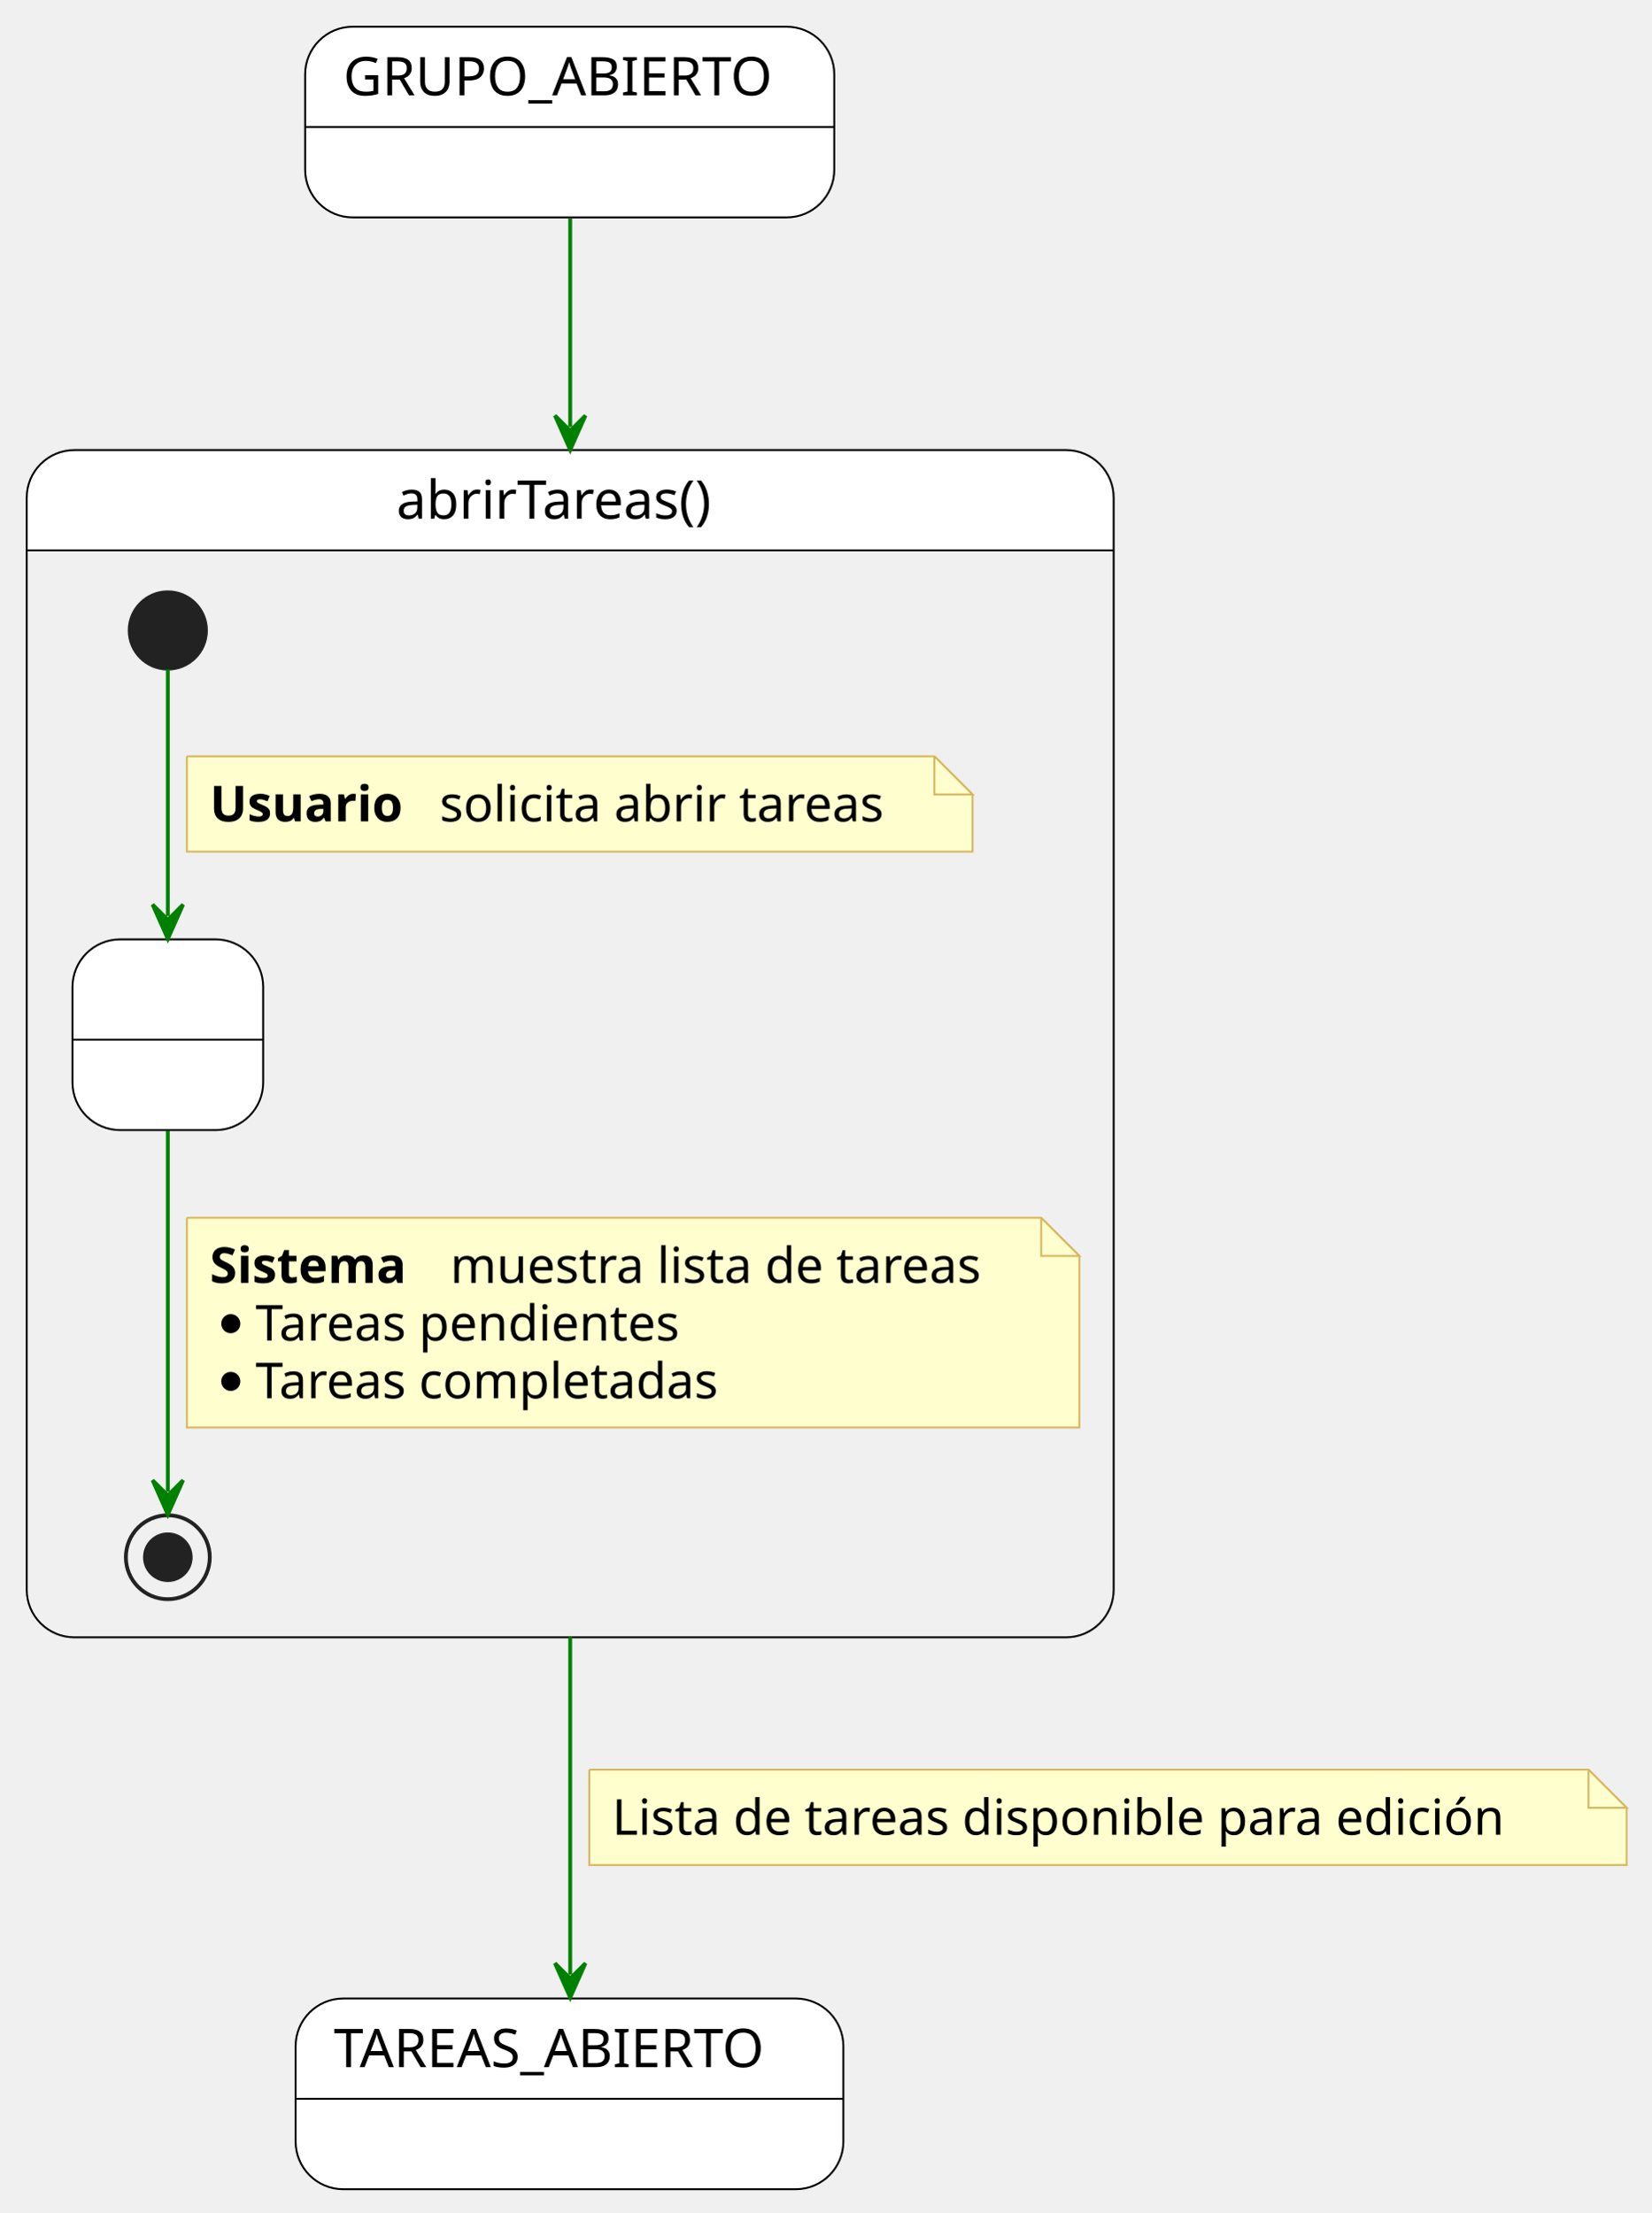
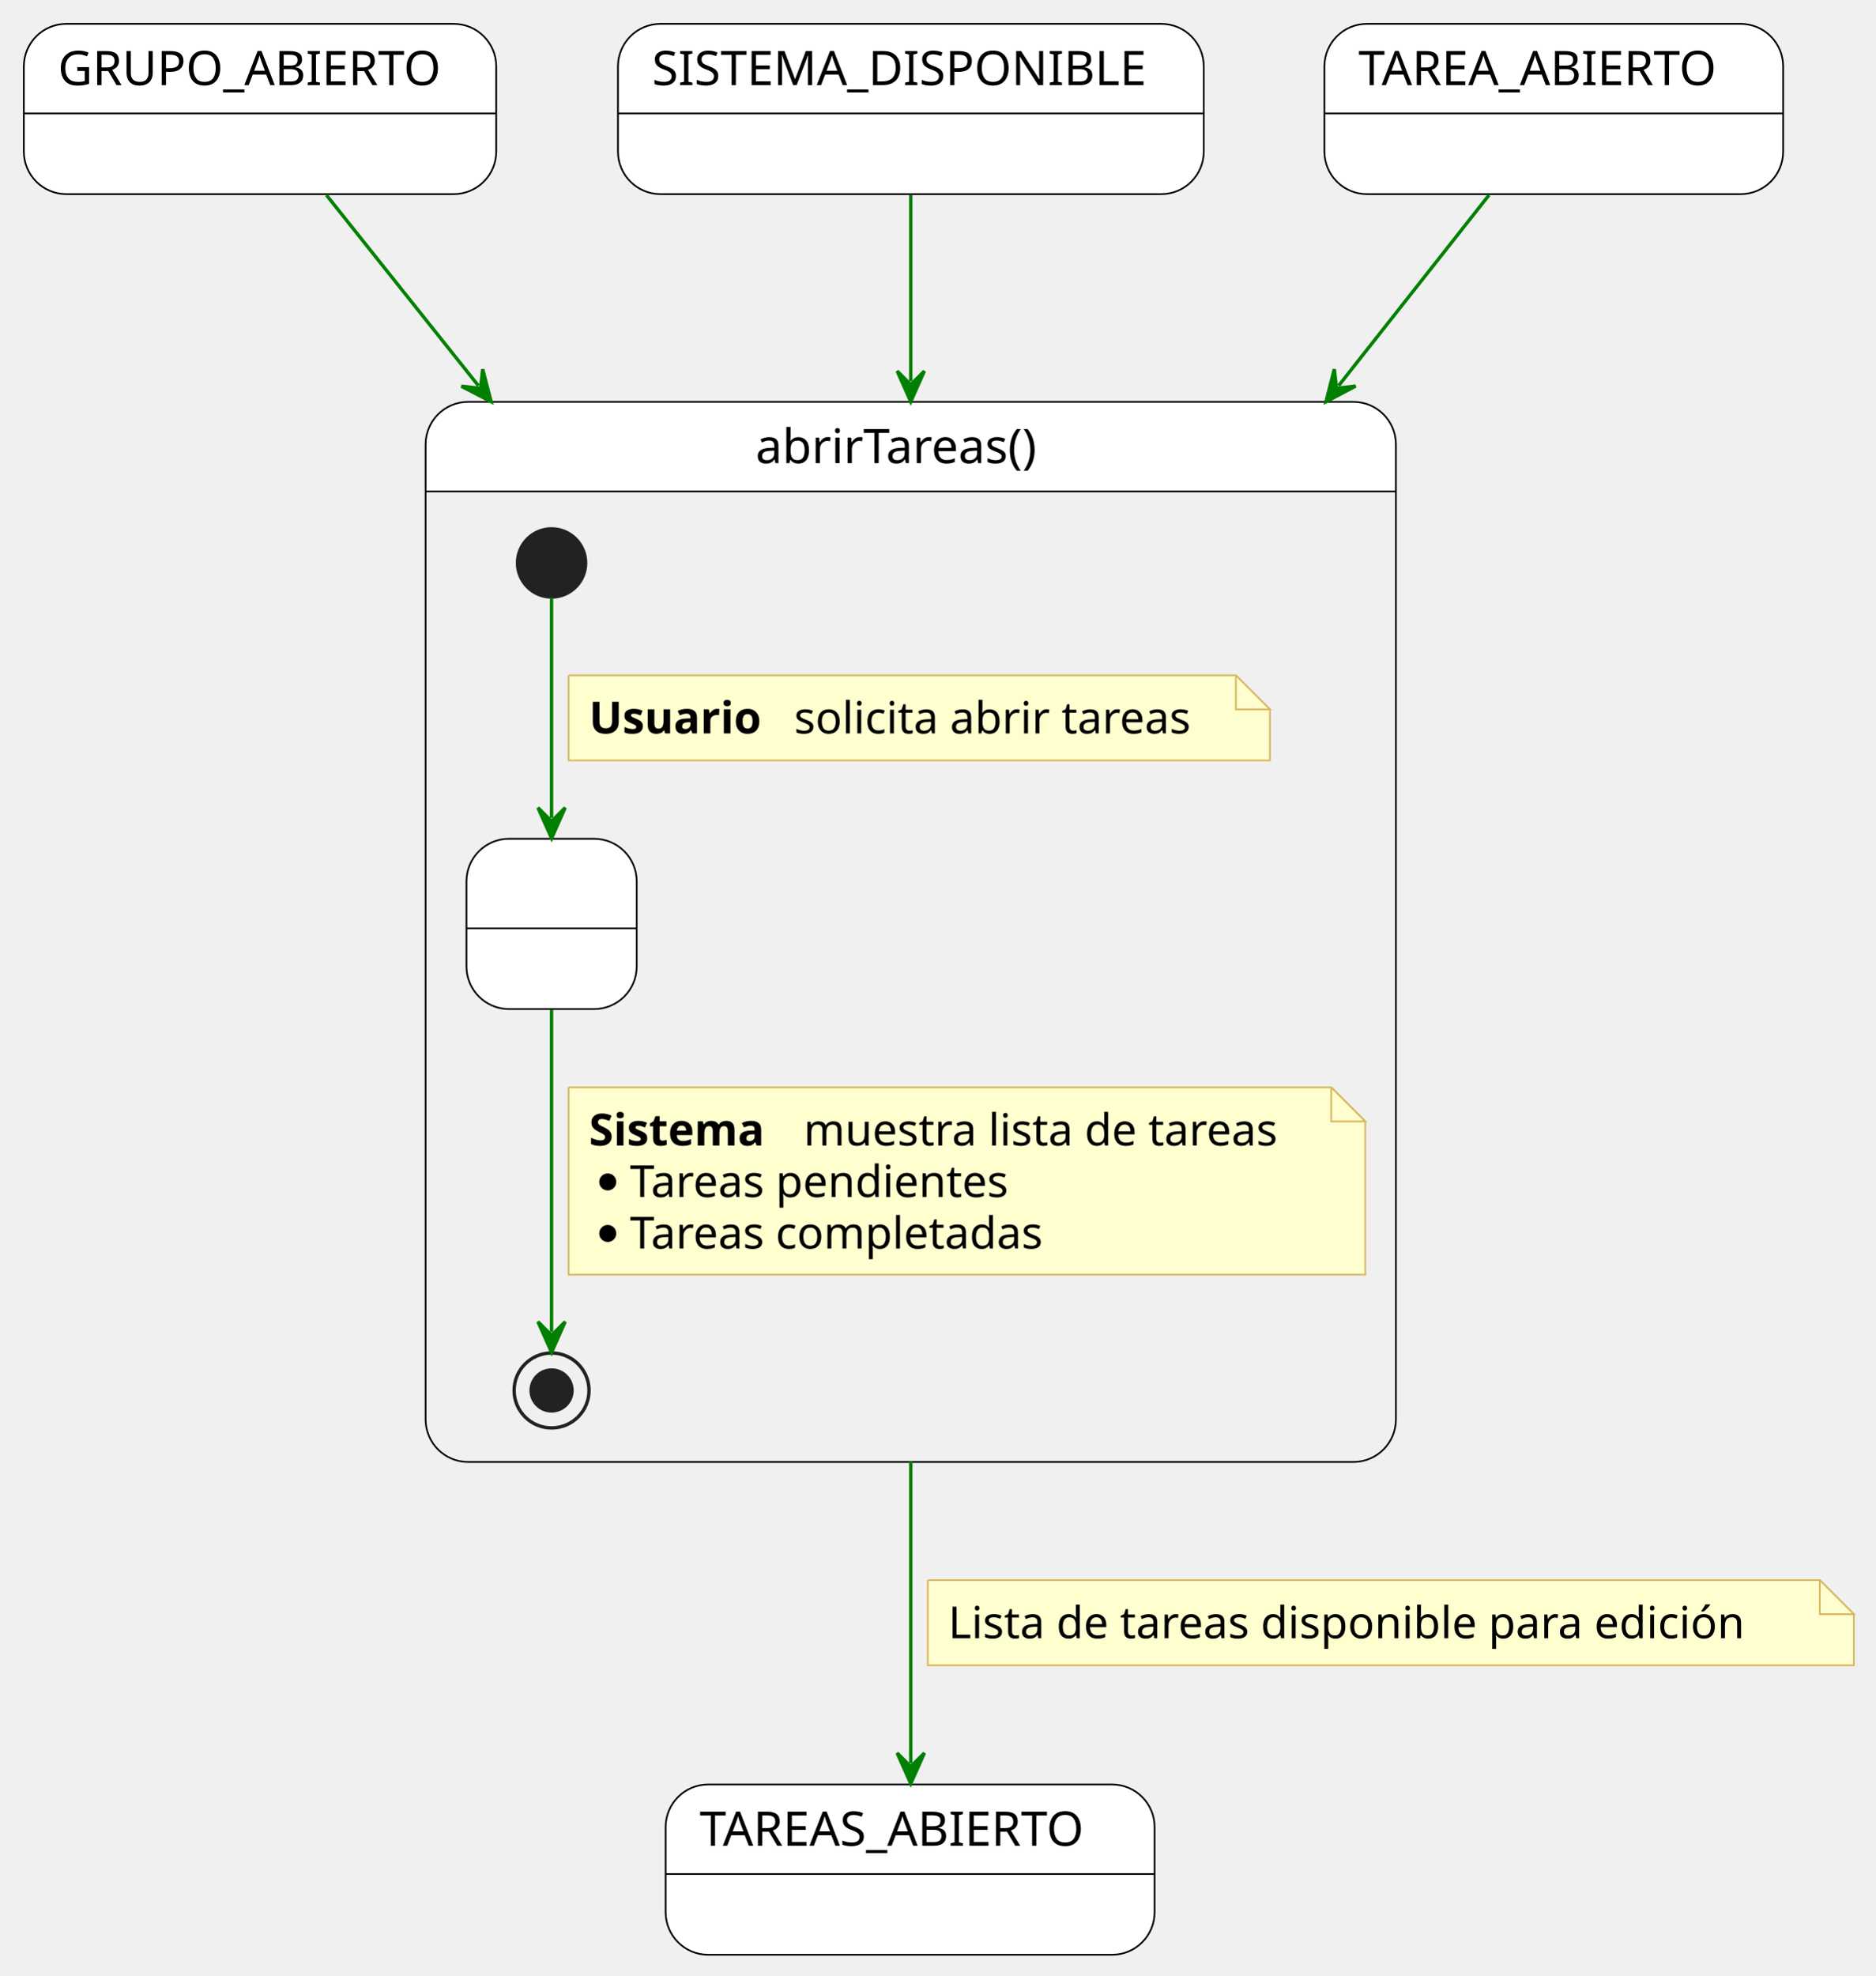
- <svg xmlns="http://www.w3.org/2000/svg" contentStyleType="text/css" data-diagram-type="STATE" height="580px" preserveAspectRatio="none" style="width:433px;height:580px;background:#FFFFFF;" version="1.1" viewBox="0 0 433 580" width="433px" zoomAndPan="magnify">
+ <svg xmlns="http://www.w3.org/2000/svg" contentStyleType="text/css" data-diagram-type="STATE" height="580px" preserveAspectRatio="none" style="width:551px;height:580px;background:#FFFFFF;" version="1.1" viewBox="0 0 551 580" width="551px" zoomAndPan="magnify">
  <defs />
  <g>
    <g id="GRUPO_ABIERTO">
-       <rect fill="#FFFFFF" height="50" rx="12.5" ry="12.5" style="stroke:#000000;stroke-width:0.5;" width="138.74" x="80" y="7" />
-       <line style="stroke:#000000;stroke-width:0.5;" x1="80" x2="218.74" y1="33.297" y2="33.297" />
-       <text fill="#000000" font-family="sans-serif" font-size="14" lengthAdjust="spacing" textLength="118.74" x="90" y="24.995">GRUPO_ABIERTO</text>
+       <rect fill="#FFFFFF" height="50" rx="12.5" ry="12.5" style="stroke:#000000;stroke-width:0.5;" width="138.74" x="7" y="7" />
+       <line style="stroke:#000000;stroke-width:0.5;" x1="7" x2="145.74" y1="33.297" y2="33.297" />
+       <text fill="#000000" font-family="sans-serif" font-size="14" lengthAdjust="spacing" textLength="118.74" x="17" y="24.995">GRUPO_ABIERTO</text>
    </g>
-     <path d="M19.5,118 L279.5,118 A12.5,12.5 0 0 1 292,130.5 L292,144.297 L7,144.297 L7,130.5 A12.5,12.5 0 0 1 19.5,118" fill="#FFFFFF" />
-     <rect fill="none" height="311.297" rx="12.5" ry="12.5" style="stroke:#000000;stroke-width:0.5;" width="285" x="7" y="118" />
-     <line style="stroke:#000000;stroke-width:0.5;" x1="7" x2="292" y1="144.297" y2="144.297" />
-     <text fill="#000000" font-family="sans-serif" font-size="14" lengthAdjust="spacing" textLength="91.164" x="103.918" y="135.995">abrirTareas()</text>
-     <ellipse cx="44" cy="165.297" fill="#222222" rx="10" ry="10" style="stroke:#222222;stroke-width:1;" />
+     <g id="SISTEMA_DISPONIBLE">
+       <rect fill="#FFFFFF" height="50" rx="12.5" ry="12.5" style="stroke:#000000;stroke-width:0.5;" width="172.065" x="181.5" y="7" />
+       <line style="stroke:#000000;stroke-width:0.5;" x1="181.5" x2="353.565" y1="33.297" y2="33.297" />
+       <text fill="#000000" font-family="sans-serif" font-size="14" lengthAdjust="spacing" textLength="152.065" x="191.5" y="24.995">SISTEMA_DISPONIBLE</text>
+     </g>
+     <g id="TAREA_ABIERTO">
+       <rect fill="#FFFFFF" height="50" rx="12.5" ry="12.5" style="stroke:#000000;stroke-width:0.5;" width="134.734" x="389" y="7" />
+       <line style="stroke:#000000;stroke-width:0.5;" x1="389" x2="523.734" y1="33.297" y2="33.297" />
+       <text fill="#000000" font-family="sans-serif" font-size="14" lengthAdjust="spacing" textLength="114.734" x="399" y="24.995">TAREA_ABIERTO</text>
+     </g>
+     <path d="M137.5,118 L397.5,118 A12.5,12.5 0 0 1 410,130.5 L410,144.297 L125,144.297 L125,130.5 A12.5,12.5 0 0 1 137.5,118" fill="#FFFFFF" />
+     <rect fill="none" height="311.297" rx="12.5" ry="12.5" style="stroke:#000000;stroke-width:0.5;" width="285" x="125" y="118" />
+     <line style="stroke:#000000;stroke-width:0.5;" x1="125" x2="410" y1="144.297" y2="144.297" />
+     <text fill="#000000" font-family="sans-serif" font-size="14" lengthAdjust="spacing" textLength="91.164" x="221.918" y="135.995">abrirTareas()</text>
+     <ellipse cx="162" cy="165.297" fill="#222222" rx="10" ry="10" style="stroke:#222222;stroke-width:1;" />
    <g id="abrirTareas.Intermedio">
-       <rect fill="#FFFFFF" height="50" rx="12.5" ry="12.5" style="stroke:#000000;stroke-width:0.5;" width="50" x="19" y="246.297" />
-       <line style="stroke:#000000;stroke-width:0.5;" x1="19" x2="69" y1="272.594" y2="272.594" />
-       <text fill="#000000" font-family="sans-serif" font-size="14" lengthAdjust="spacing" textLength="4.45" x="41.775" y="264.292"> </text>
+       <rect fill="#FFFFFF" height="50" rx="12.5" ry="12.5" style="stroke:#000000;stroke-width:0.5;" width="50" x="137" y="246.297" />
+       <line style="stroke:#000000;stroke-width:0.5;" x1="137" x2="187" y1="272.594" y2="272.594" />
+       <text fill="#000000" font-family="sans-serif" font-size="14" lengthAdjust="spacing" textLength="4.45" x="159.775" y="264.292"> </text>
    </g>
-     <ellipse cx="44" cy="408.297" fill="none" rx="11" ry="11" style="stroke:#222222;stroke-width:1;" />
-     <ellipse cx="44" cy="408.297" fill="#222222" rx="6" ry="6" style="stroke:#222222;stroke-width:1;" />
-     <g class="link" data-entity-1="Inicio" data-entity-2="Intermedio" data-source-line="18" data-uid="lnk2" id="link_Inicio_Intermedio">
-       <path d="M44,175.527 C44,191.237 44,217.657 44,240.167" fill="none" id="Inicio-to-Intermedio" style="stroke:#008000;stroke-width:1;" />
-       <polygon fill="#008000" points="44,246.167,48,237.167,44,241.167,40,237.167,44,246.167" style="stroke:#008000;stroke-width:1;" />
-       <path d="M49,198.297 L49,223.297 L255,223.297 L255,208.297 L245,198.297 L49,198.297" fill="#FEFECE" style="stroke:#D7B75F;stroke-width:0.5;" />
-       <path d="M245,198.297 L245,208.297 L255,208.297 L245,198.297" fill="#FEFECE" style="stroke:#D7B75F;stroke-width:0.5;" />
-       <text fill="#000000" font-family="sans-serif" font-size="13" font-weight="bold" lengthAdjust="spacing" textLength="56.12" x="55" y="215.364">Usuario</text>
-       <text fill="#000000" font-family="sans-serif" font-size="13" lengthAdjust="spacing" textLength="125.703" x="115.252" y="215.364">solicita abrir tareas</text>
+     <ellipse cx="162" cy="408.297" fill="none" rx="11" ry="11" style="stroke:#222222;stroke-width:1;" />
+     <ellipse cx="162" cy="408.297" fill="#222222" rx="6" ry="6" style="stroke:#222222;stroke-width:1;" />
+     <g class="link" data-entity-1="Inicio" data-entity-2="Intermedio" data-source-line="20" data-uid="lnk2" id="link_Inicio_Intermedio">
+       <path d="M162,175.527 C162,191.237 162,217.657 162,240.167" fill="none" id="Inicio-to-Intermedio" style="stroke:#008000;stroke-width:1;" />
+       <polygon fill="#008000" points="162,246.167,166,237.167,162,241.167,158,237.167,162,246.167" style="stroke:#008000;stroke-width:1;" />
+       <path d="M167,198.297 L167,223.297 L373,223.297 L373,208.297 L363,198.297 L167,198.297" fill="#FEFECE" style="stroke:#D7B75F;stroke-width:0.5;" />
+       <path d="M363,198.297 L363,208.297 L373,208.297 L363,198.297" fill="#FEFECE" style="stroke:#D7B75F;stroke-width:0.5;" />
+       <text fill="#000000" font-family="sans-serif" font-size="13" font-weight="bold" lengthAdjust="spacing" textLength="56.12" x="173" y="215.364">Usuario</text>
+       <text fill="#000000" font-family="sans-serif" font-size="13" lengthAdjust="spacing" textLength="125.703" x="233.252" y="215.364">solicita abrir tareas</text>
    </g>
-     <g class="link" data-entity-1="Intermedio" data-entity-2="Fin" data-source-line="23" data-uid="lnk3" id="link_Intermedio_Fin">
-       <path d="M44,296.437 C44,326.317 44,369.857 44,391.107" fill="none" id="Intermedio-to-Fin" style="stroke:#008000;stroke-width:1;" />
-       <polygon fill="#008000" points="44,397.107,48,388.107,44,392.107,40,388.107,44,397.107" style="stroke:#008000;stroke-width:1;" />
-       <path d="M49,319.297 L49,374.297 L283,374.297 L283,329.297 L273,319.297 L49,319.297" fill="#FEFECE" style="stroke:#D7B75F;stroke-width:0.5;" />
-       <path d="M273,319.297 L273,329.297 L283,329.297 L273,319.297" fill="#FEFECE" style="stroke:#D7B75F;stroke-width:0.5;" />
-       <text fill="#000000" font-family="sans-serif" font-size="13" font-weight="bold" lengthAdjust="spacing" textLength="58.906" x="55" y="336.364">Sistema</text>
-       <text fill="#000000" font-family="sans-serif" font-size="13" lengthAdjust="spacing" textLength="150.935" x="118.039" y="336.364">muestra lista de tareas</text>
-       <ellipse cx="60.5" cy="347.062" fill="#000000" rx="2.5" ry="2.5" />
-       <text fill="#000000" font-family="sans-serif" font-size="13" lengthAdjust="spacing" textLength="120.58" x="67" y="351.497">Tareas pendientes</text>
-       <ellipse cx="60.5" cy="362.195" fill="#000000" rx="2.5" ry="2.5" />
-       <text fill="#000000" font-family="sans-serif" font-size="13" lengthAdjust="spacing" textLength="131.803" x="67" y="366.629">Tareas completadas</text>
+     <g class="link" data-entity-1="Intermedio" data-entity-2="Fin" data-source-line="25" data-uid="lnk3" id="link_Intermedio_Fin">
+       <path d="M162,296.437 C162,326.317 162,369.857 162,391.107" fill="none" id="Intermedio-to-Fin" style="stroke:#008000;stroke-width:1;" />
+       <polygon fill="#008000" points="162,397.107,166,388.107,162,392.107,158,388.107,162,397.107" style="stroke:#008000;stroke-width:1;" />
+       <path d="M167,319.297 L167,374.297 L401,374.297 L401,329.297 L391,319.297 L167,319.297" fill="#FEFECE" style="stroke:#D7B75F;stroke-width:0.5;" />
+       <path d="M391,319.297 L391,329.297 L401,329.297 L391,319.297" fill="#FEFECE" style="stroke:#D7B75F;stroke-width:0.5;" />
+       <text fill="#000000" font-family="sans-serif" font-size="13" font-weight="bold" lengthAdjust="spacing" textLength="58.906" x="173" y="336.364">Sistema</text>
+       <text fill="#000000" font-family="sans-serif" font-size="13" lengthAdjust="spacing" textLength="150.935" x="236.039" y="336.364">muestra lista de tareas</text>
+       <ellipse cx="178.5" cy="347.062" fill="#000000" rx="2.5" ry="2.5" />
+       <text fill="#000000" font-family="sans-serif" font-size="13" lengthAdjust="spacing" textLength="120.58" x="185" y="351.497">Tareas pendientes</text>
+       <ellipse cx="178.5" cy="362.195" fill="#000000" rx="2.5" ry="2.5" />
+       <text fill="#000000" font-family="sans-serif" font-size="13" lengthAdjust="spacing" textLength="131.803" x="185" y="366.629">Tareas completadas</text>
    </g>
    <g id="TAREAS_ABIERTO">
-       <rect fill="#FFFFFF" height="50" rx="12.5" ry="12.5" style="stroke:#000000;stroke-width:0.5;" width="143.621" x="77.5" y="524" />
-       <line style="stroke:#000000;stroke-width:0.5;" x1="77.5" x2="221.121" y1="550.297" y2="550.297" />
-       <text fill="#000000" font-family="sans-serif" font-size="14" lengthAdjust="spacing" textLength="123.621" x="87.5" y="541.995">TAREAS_ABIERTO</text>
+       <rect fill="#FFFFFF" height="50" rx="12.5" ry="12.5" style="stroke:#000000;stroke-width:0.5;" width="143.621" x="195.5" y="524" />
+       <line style="stroke:#000000;stroke-width:0.5;" x1="195.5" x2="339.121" y1="550.297" y2="550.297" />
+       <text fill="#000000" font-family="sans-serif" font-size="14" lengthAdjust="spacing" textLength="123.621" x="205.5" y="541.995">TAREAS_ABIERTO</text>
    </g>
-     <g class="link" data-entity-1="GRUPO_ABIERTO" data-entity-2="abrirTareas" data-source-line="33" data-uid="lnk4" id="link_GRUPO_ABIERTO_abrirTareas">
-       <path d="M149.5,57.28 C149.5,72.8 149.5,88.39 149.5,111.95" fill="none" id="GRUPO_ABIERTO-to-abrirTareas" style="stroke:#008000;stroke-width:1;" />
-       <polygon fill="#008000" points="149.5,117.95,153.5,108.95,149.5,112.95,145.5,108.95,149.5,117.95" style="stroke:#008000;stroke-width:1;" />
+     <g class="link" data-entity-1="GRUPO_ABIERTO" data-entity-2="abrirTareas" data-source-line="35" data-uid="lnk4" id="link_GRUPO_ABIERTO_abrirTareas">
+       <path d="M95.87,57.28 C108.24,72.8 121.719,89.699 140.509,113.259" fill="none" id="GRUPO_ABIERTO-to-abrirTareas" style="stroke:#008000;stroke-width:1;" />
+       <polygon fill="#008000" points="144.25,117.95,141.766,108.42,141.132,114.041,135.511,113.408,144.25,117.95" style="stroke:#008000;stroke-width:1;" />
    </g>
-     <g class="link" data-entity-1="abrirTareas" data-entity-2="TAREAS_ABIERTO" data-source-line="34" data-uid="lnk5" id="link_abrirTareas_TAREAS_ABIERTO">
-       <path d="M149.5,429.23 C149.5,466.22 149.5,495.42 149.5,517.75" fill="none" id="abrirTareas-to-TAREAS_ABIERTO" style="stroke:#008000;stroke-width:1;" />
-       <polygon fill="#008000" points="149.5,523.75,153.5,514.75,149.5,518.75,145.5,514.75,149.5,523.75" style="stroke:#008000;stroke-width:1;" />
-       <path d="M154.5,464 L154.5,489 L426.5,489 L426.5,474 L416.5,464 L154.5,464" fill="#FEFECE" style="stroke:#D7B75F;stroke-width:0.5;" />
-       <path d="M416.5,464 L416.5,474 L426.5,474 L416.5,464" fill="#FEFECE" style="stroke:#D7B75F;stroke-width:0.5;" />
-       <text fill="#000000" font-family="sans-serif" font-size="13" lengthAdjust="spacing" textLength="251.647" x="160.5" y="481.067">Lista de tareas disponible para edición</text>
+     <g class="link" data-entity-1="SISTEMA_DISPONIBLE" data-entity-2="abrirTareas" data-source-line="36" data-uid="lnk5" id="link_SISTEMA_DISPONIBLE_abrirTareas">
+       <path d="M267.5,57.28 C267.5,72.8 267.5,88.39 267.5,111.95" fill="none" id="SISTEMA_DISPONIBLE-to-abrirTareas" style="stroke:#008000;stroke-width:1;" />
+       <polygon fill="#008000" points="267.5,117.95,271.5,108.95,267.5,112.95,263.5,108.95,267.5,117.95" style="stroke:#008000;stroke-width:1;" />
+     </g>
+     <g class="link" data-entity-1="TAREA_ABIERTO" data-entity-2="abrirTareas" data-source-line="37" data-uid="lnk6" id="link_TAREA_ABIERTO_abrirTareas">
+       <path d="M437.34,57.28 C425.09,72.8 411.767,89.68 393.177,113.24" fill="none" id="TAREA_ABIERTO-to-abrirTareas" style="stroke:#008000;stroke-width:1;" />
+       <polygon fill="#008000" points="389.46,117.95,398.175,113.362,392.557,114.025,391.895,108.407,389.46,117.95" style="stroke:#008000;stroke-width:1;" />
+     </g>
+     <g class="link" data-entity-1="abrirTareas" data-entity-2="TAREAS_ABIERTO" data-source-line="38" data-uid="lnk7" id="link_abrirTareas_TAREAS_ABIERTO">
+       <path d="M267.5,429.23 C267.5,466.22 267.5,495.42 267.5,517.75" fill="none" id="abrirTareas-to-TAREAS_ABIERTO" style="stroke:#008000;stroke-width:1;" />
+       <polygon fill="#008000" points="267.5,523.75,271.5,514.75,267.5,518.75,263.5,514.75,267.5,523.75" style="stroke:#008000;stroke-width:1;" />
+       <path d="M272.5,464 L272.5,489 L544.5,489 L544.5,474 L534.5,464 L272.5,464" fill="#FEFECE" style="stroke:#D7B75F;stroke-width:0.5;" />
+       <path d="M534.5,464 L534.5,474 L544.5,474 L534.5,464" fill="#FEFECE" style="stroke:#D7B75F;stroke-width:0.5;" />
+       <text fill="#000000" font-family="sans-serif" font-size="13" lengthAdjust="spacing" textLength="251.647" x="278.5" y="481.067">Lista de tareas disponible para edición</text>
    </g>
  </g>
</svg>
